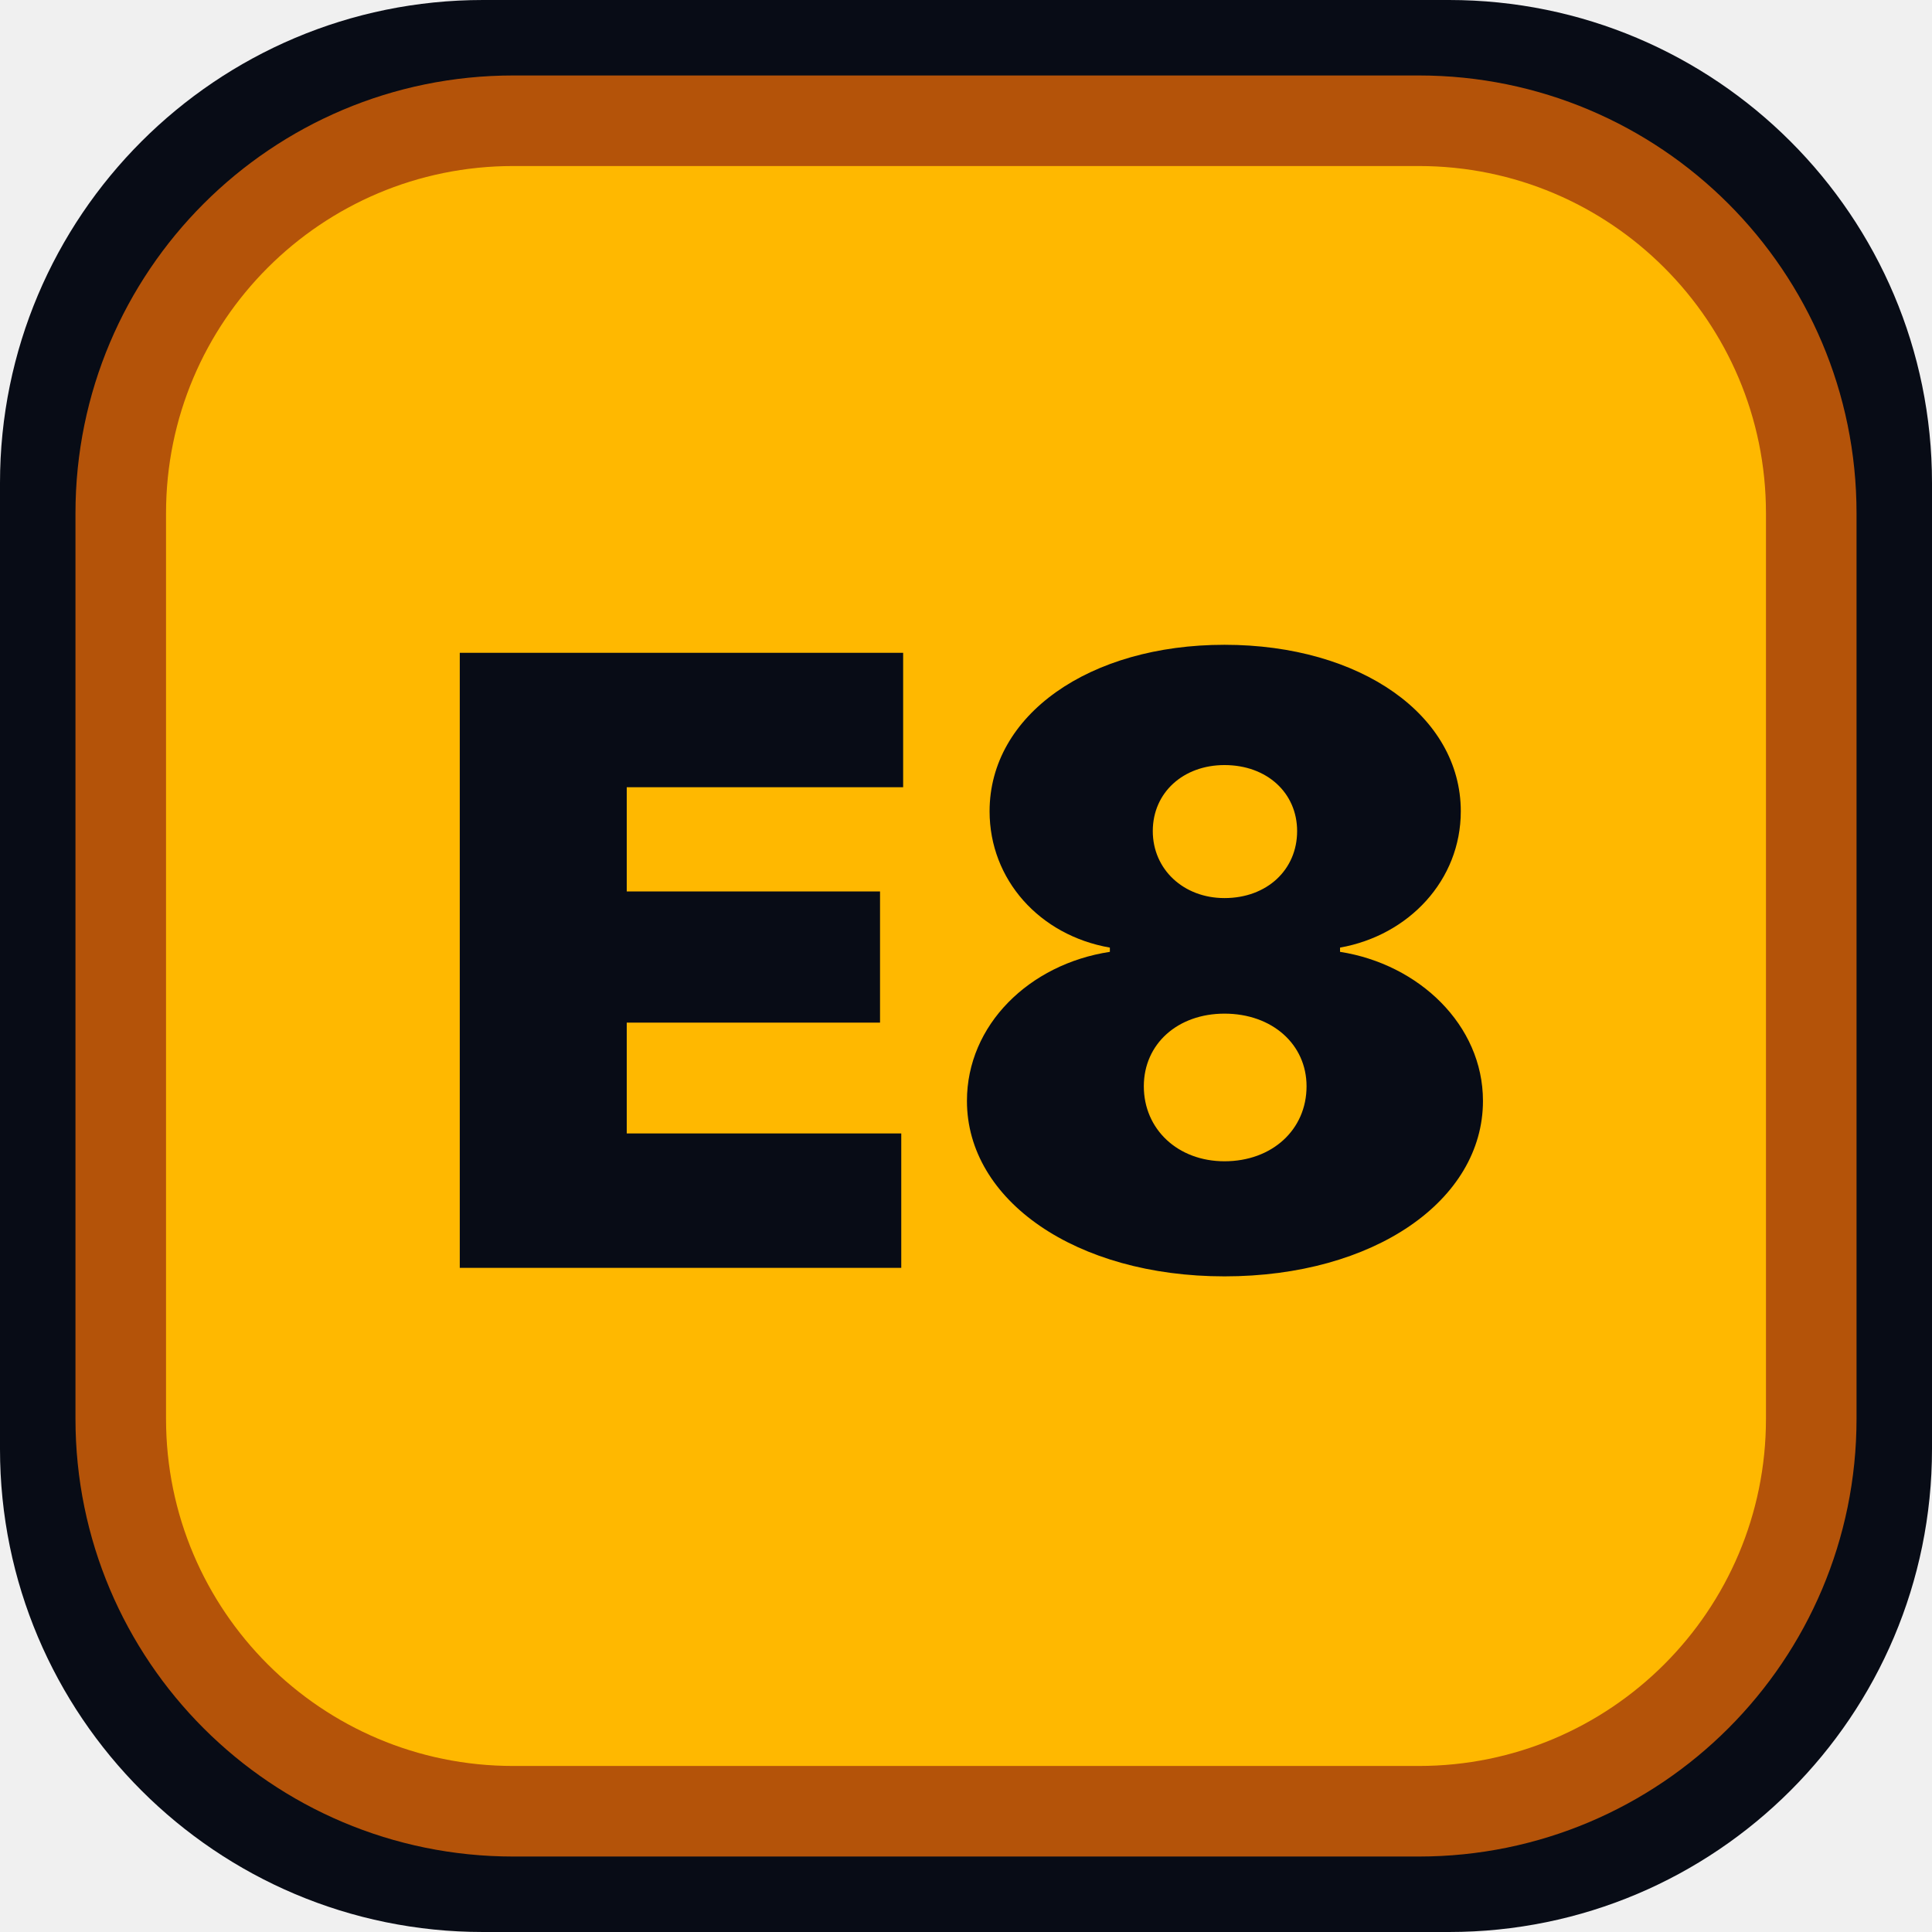
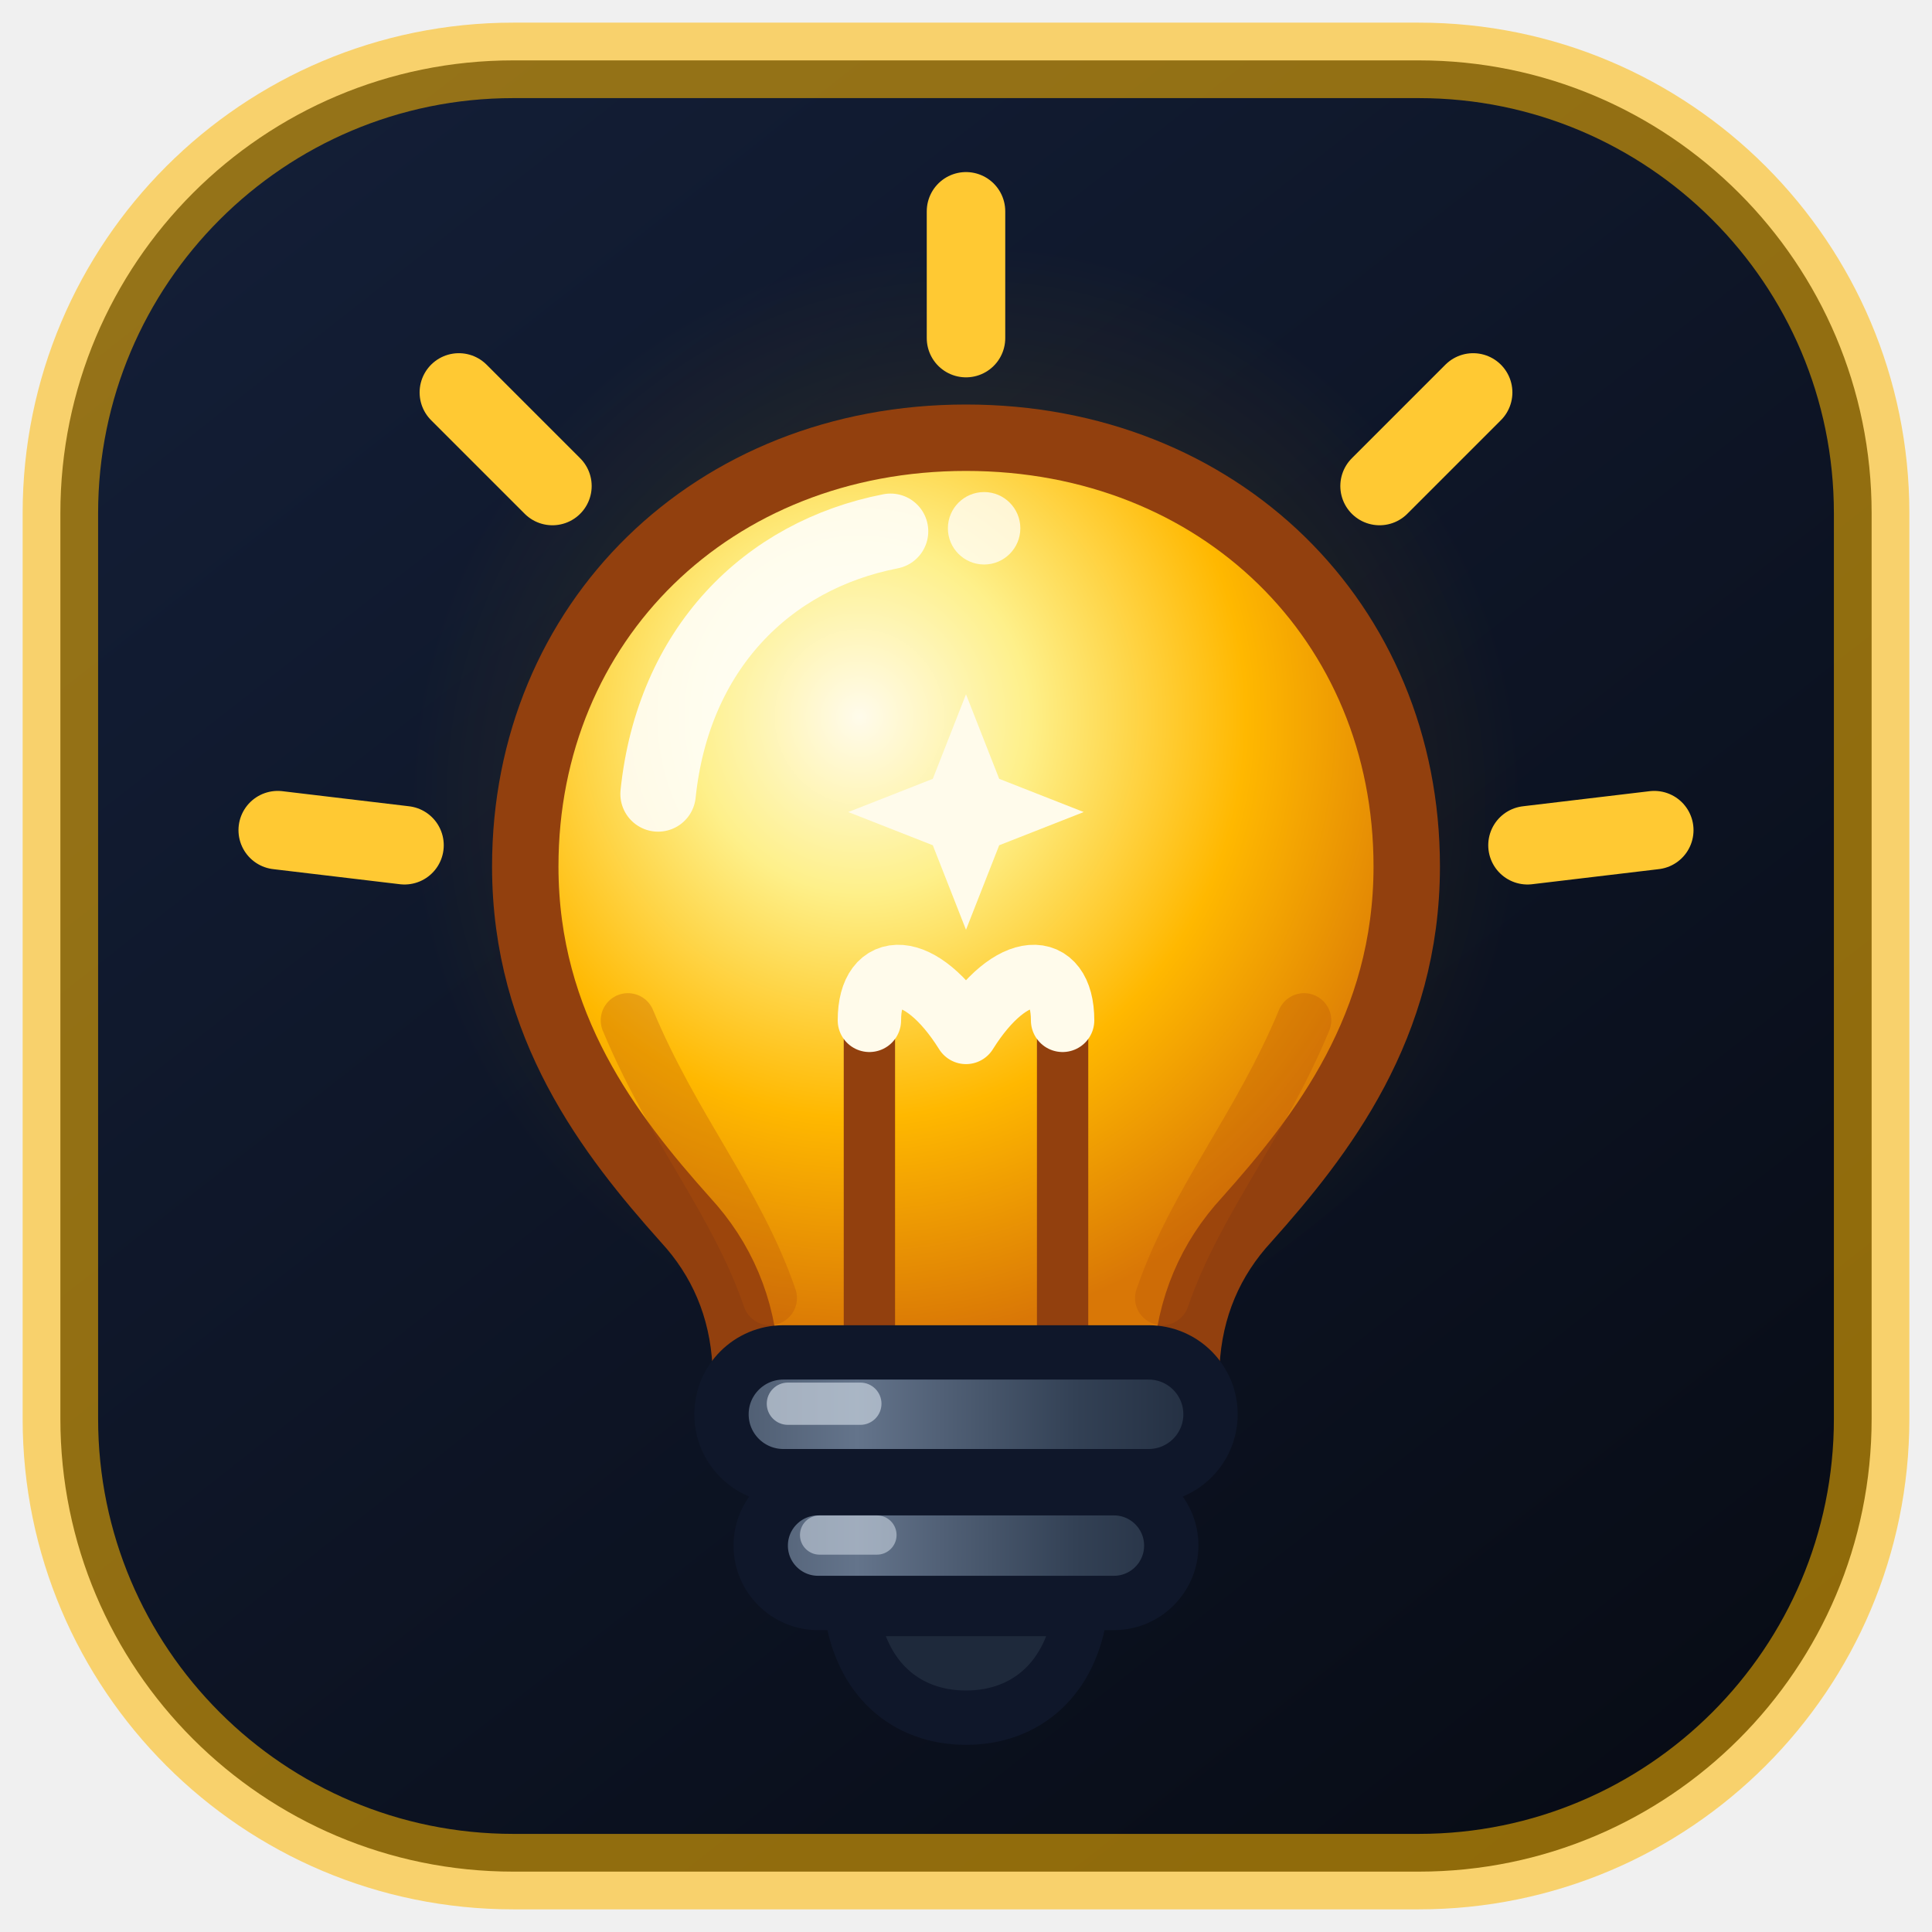
<svg xmlns="http://www.w3.org/2000/svg" viewBox="0 0 64 64" fill="none">
-   <rect width="64" height="64" rx="16" fill="#080C16" />
-   <rect x="4" y="4" width="56" height="56" rx="13" fill="#FFB800" stroke="#B45309" stroke-width="3" />
-   <text x="32" y="42" text-anchor="middle" font-family="system-ui, -apple-system, sans-serif" font-weight="900" font-size="28" fill="#080C16">E8</text>
+   <defs>
+     <linearGradient id="iconBg" x1="10" y1="4" x2="54" y2="60" gradientUnits="userSpaceOnUse">
+       <stop offset="0%" stop-color="#131E36" />
+       <stop offset="100%" stop-color="#080C16" />
+     </linearGradient>
+     <radialGradient id="iconHalo" cx="50%" cy="44%" r="44%">
+       <stop offset="0%" stop-color="#FFB800" stop-opacity="0.24" />
+       <stop offset="65%" stop-color="#FFB800" stop-opacity="0.07" />
+       <stop offset="100%" stop-color="#FFB800" stop-opacity="0" />
+     </radialGradient>
+     <radialGradient id="iconBulb" cx="38%" cy="30%" r="68%">
+       <stop offset="0%" stop-color="#FFFBEB" />
+       <stop offset="28%" stop-color="#FEF08A" />
+       <stop offset="64%" stop-color="#FFB800" />
+       <stop offset="100%" stop-color="#D97706" />
+     </radialGradient>
+     <linearGradient id="iconBase" x1="23" y1="44" x2="41" y2="44" gradientUnits="userSpaceOnUse">
+       <stop offset="0%" stop-color="#475569" />
+       <stop offset="30%" stop-color="#64748B" />
+       <stop offset="70%" stop-color="#334155" />
+       <stop offset="100%" stop-color="#1E293B" />
+     </linearGradient>
+   </defs>
+   <rect x="2" y="2" width="60" height="60" rx="15" fill="url(#iconBg)" stroke="#FFB800" stroke-opacity="0.55" stroke-width="2.5" />
+   <circle cx="32" cy="29" r="21" fill="url(#iconHalo)" />
+   <g stroke="#FFC933" stroke-width="2.6" stroke-linecap="round">
+     <line x1="32" y1="7" x2="32" y2="11.2" />
+     <line x1="15.2" y1="13" x2="18.3" y2="16.1" />
+     <line x1="48.8" y1="13" x2="45.7" y2="16.1" />
+     <line x1="9.2" y1="27.5" x2="13.4" y2="28" />
+     <line x1="54.8" y1="27.5" x2="50.6" y2="28" />
+   </g>
+   <path d="M32 14.5 C23.6 14.5 17.4 20.6 17.4 28.7 C17.4 34.0 20.2 37.6 22.7 40.4 C23.9 41.7 24.6 43.3 24.7 45.2 L39.3 45.2 C39.4 43.3 40.1 41.7 41.3 40.4 C43.8 37.6 46.6 34.0 46.6 28.7 C46.6 20.6 40.4 14.5 32 14.5 Z" fill="url(#iconBulb)" stroke="#92400E" stroke-width="2.2" stroke-linejoin="round" />
+   <path d="M20.8 33.8 C22.3 37.4 24.4 39.8 25.5 43.0" stroke="#B45309" stroke-opacity="0.3" stroke-width="1.8" stroke-linecap="round" />
+   <path d="M43.2 33.8 C41.7 37.4 39.6 39.8 38.5 43.0" stroke="#B45309" stroke-opacity="0.3" stroke-width="1.8" stroke-linecap="round" />
+   <path d="M21.8 26.3 C22.3 21.5 25.4 18.4 29.5 17.6" stroke="#FFFFFF" stroke-opacity="0.85" stroke-width="2.5" stroke-linecap="round" />
+   <circle cx="32.6" cy="17.5" r="1.2" fill="#FFFFFF" fill-opacity="0.75" />
+   <path d="M28.8 44.5 V33.8 C28.8 31.8 30.5 31.8 32 34.2 C33.5 31.8 35.2 31.8 35.2 33.8 V44.5" stroke="#92400E" stroke-width="1.7" stroke-linecap="round" stroke-linejoin="round" />
+   <path d="M28.8 33.8 C28.8 31.8 30.5 31.8 32 34.2 C33.5 31.8 35.2 31.8 35.2 33.8" stroke="#FFFBEB" stroke-width="2.1" stroke-linecap="round" stroke-linejoin="round" />
+   <path d="M32 23 L33.1 25.8 L35.9 26.9 L33.1 28 L32 30.8 L30.9 28 L28.1 26.9 L30.9 25.8 Z" fill="#FFFBEB" />
+   <rect x="23.9" y="44.8" width="16.2" height="4.1" rx="2.05" fill="url(#iconBase)" stroke="#0F172A" stroke-width="1.8" />
+   <rect x="25.2" y="49.3" width="13.6" height="3.8" rx="1.9" fill="url(#iconBase)" stroke="#0F172A" stroke-width="1.8" />
+   <path d="M28.2 53.3 H35.8 C35.5 55.6 34.0 56.9 32 56.9 C30.0 56.9 28.5 55.6 28.2 53.3 Z" fill="#1E293B" stroke="#0F172A" stroke-width="1.8" />
+   <rect x="25.4" y="45.8" width="3.8" height="1.4" rx="0.7" fill="#CBD5E1" fill-opacity="0.68" />
+   <rect x="26.5" y="50.2" width="3.2" height="1.3" rx="0.65" fill="#CBD5E1" fill-opacity="0.58" />
</svg>
